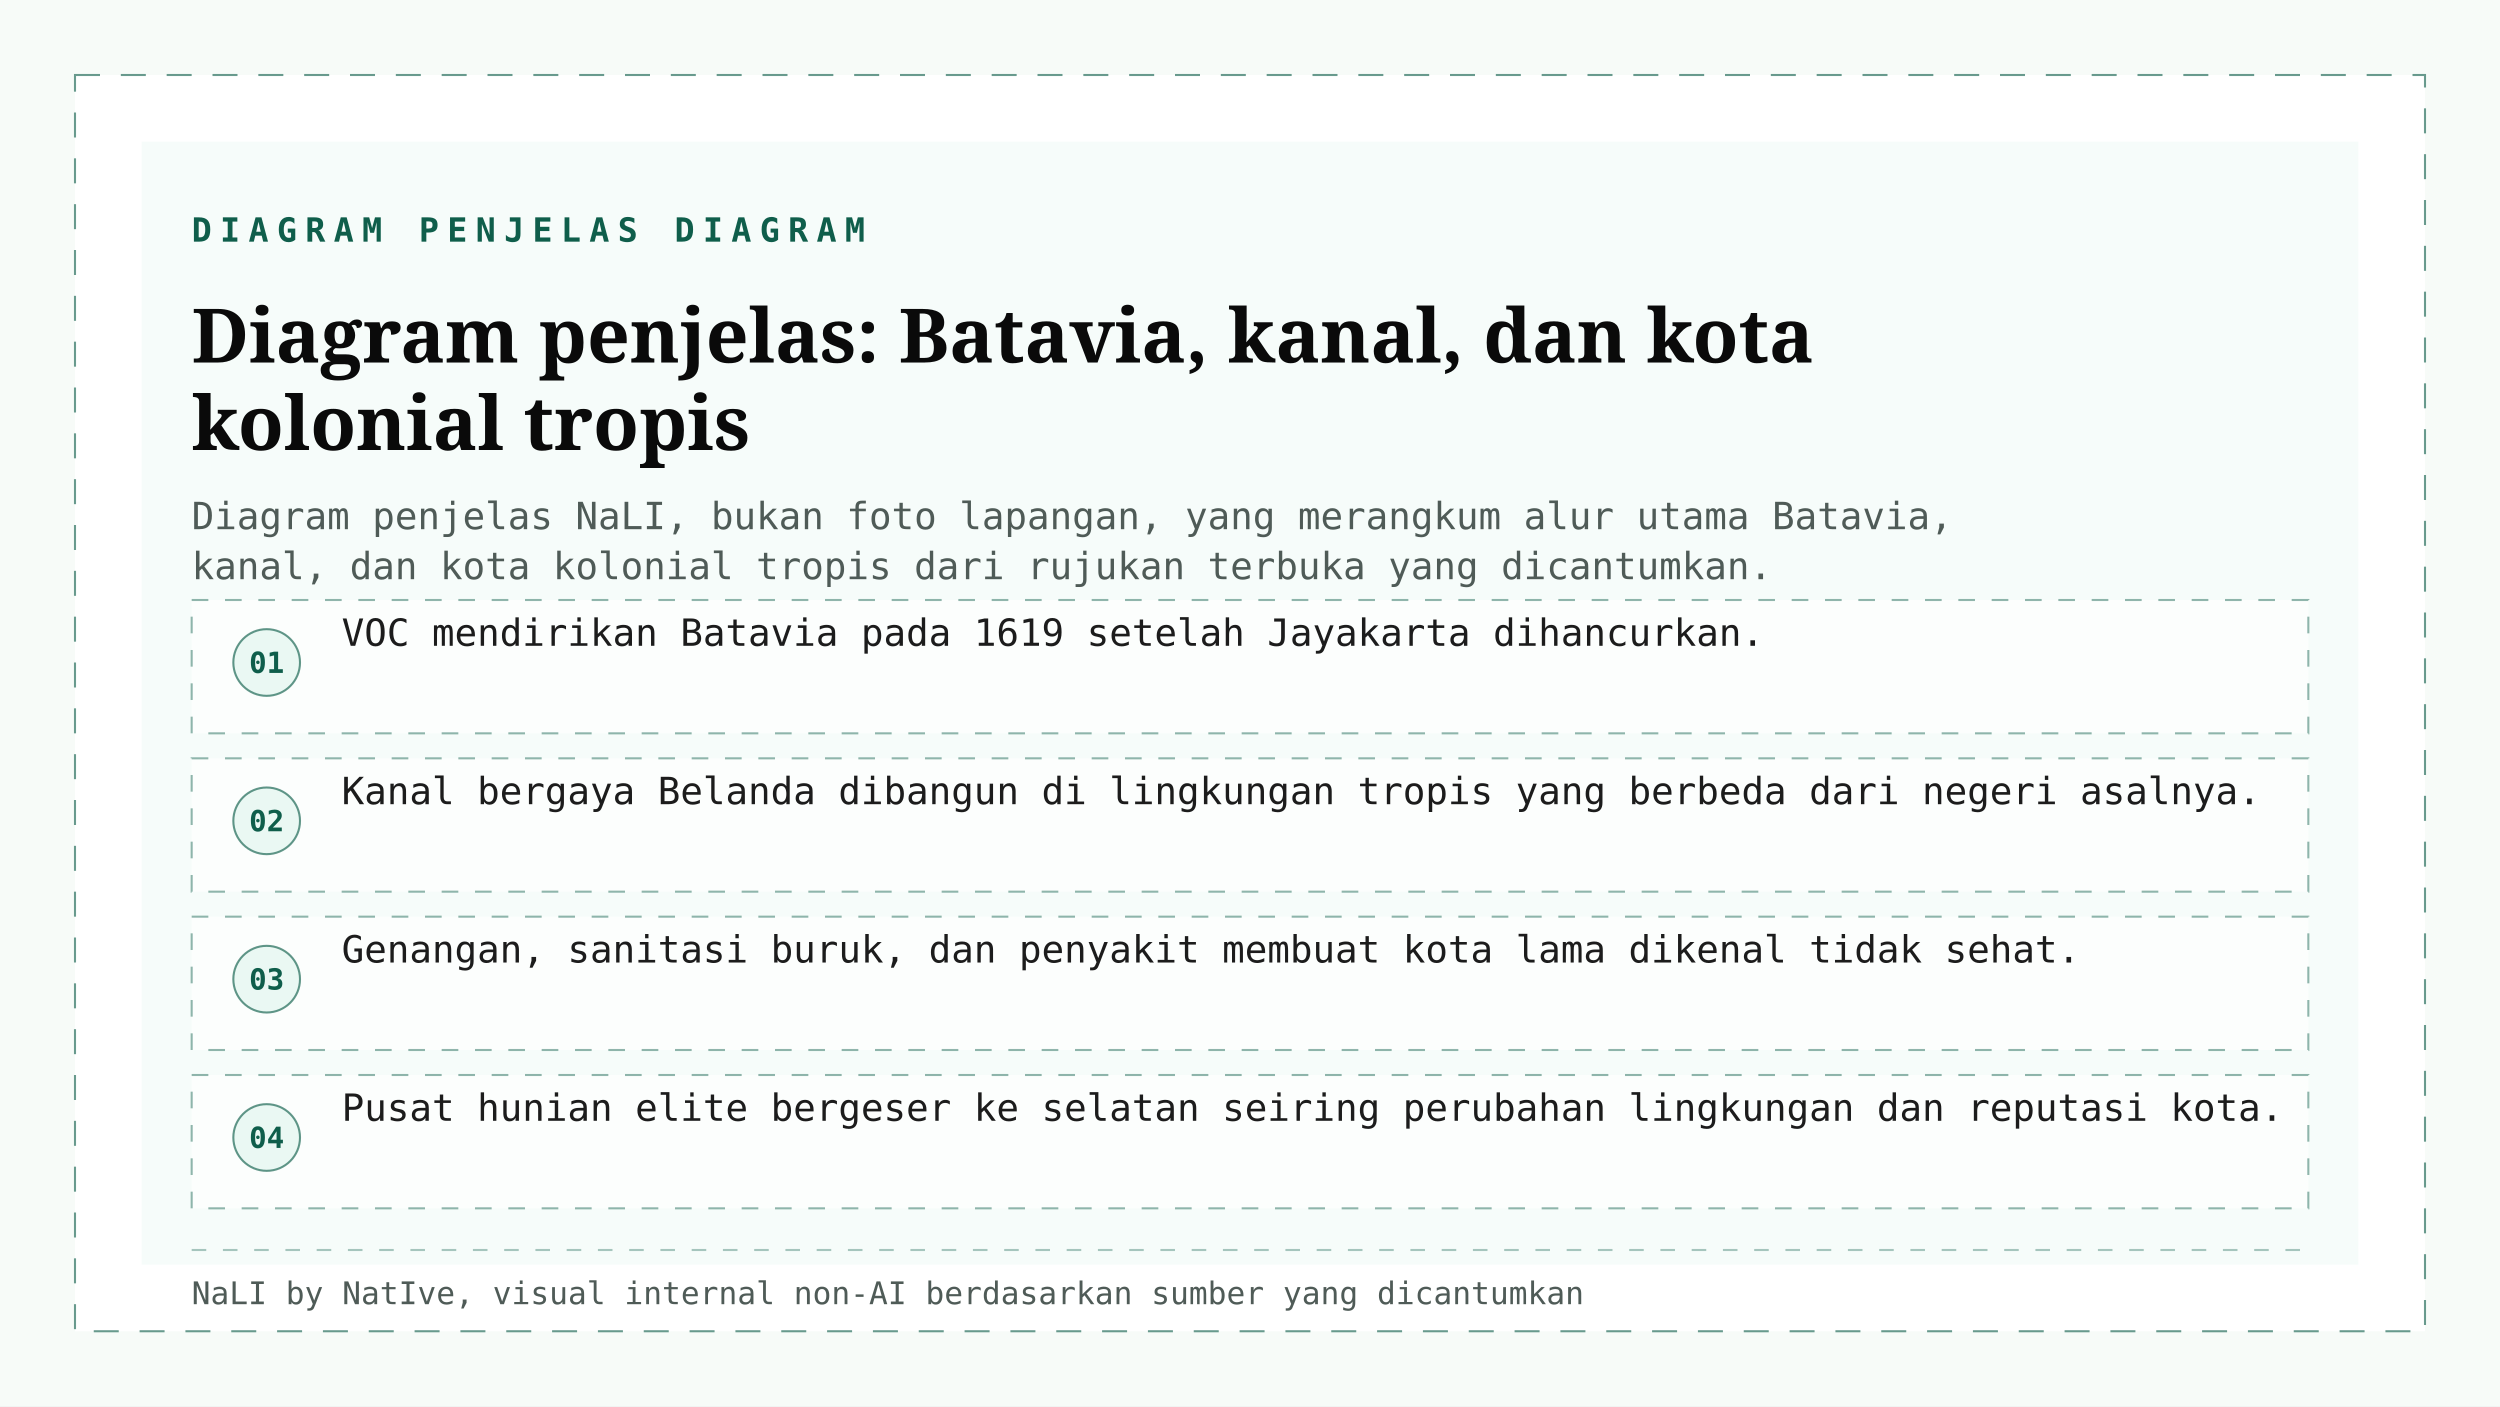
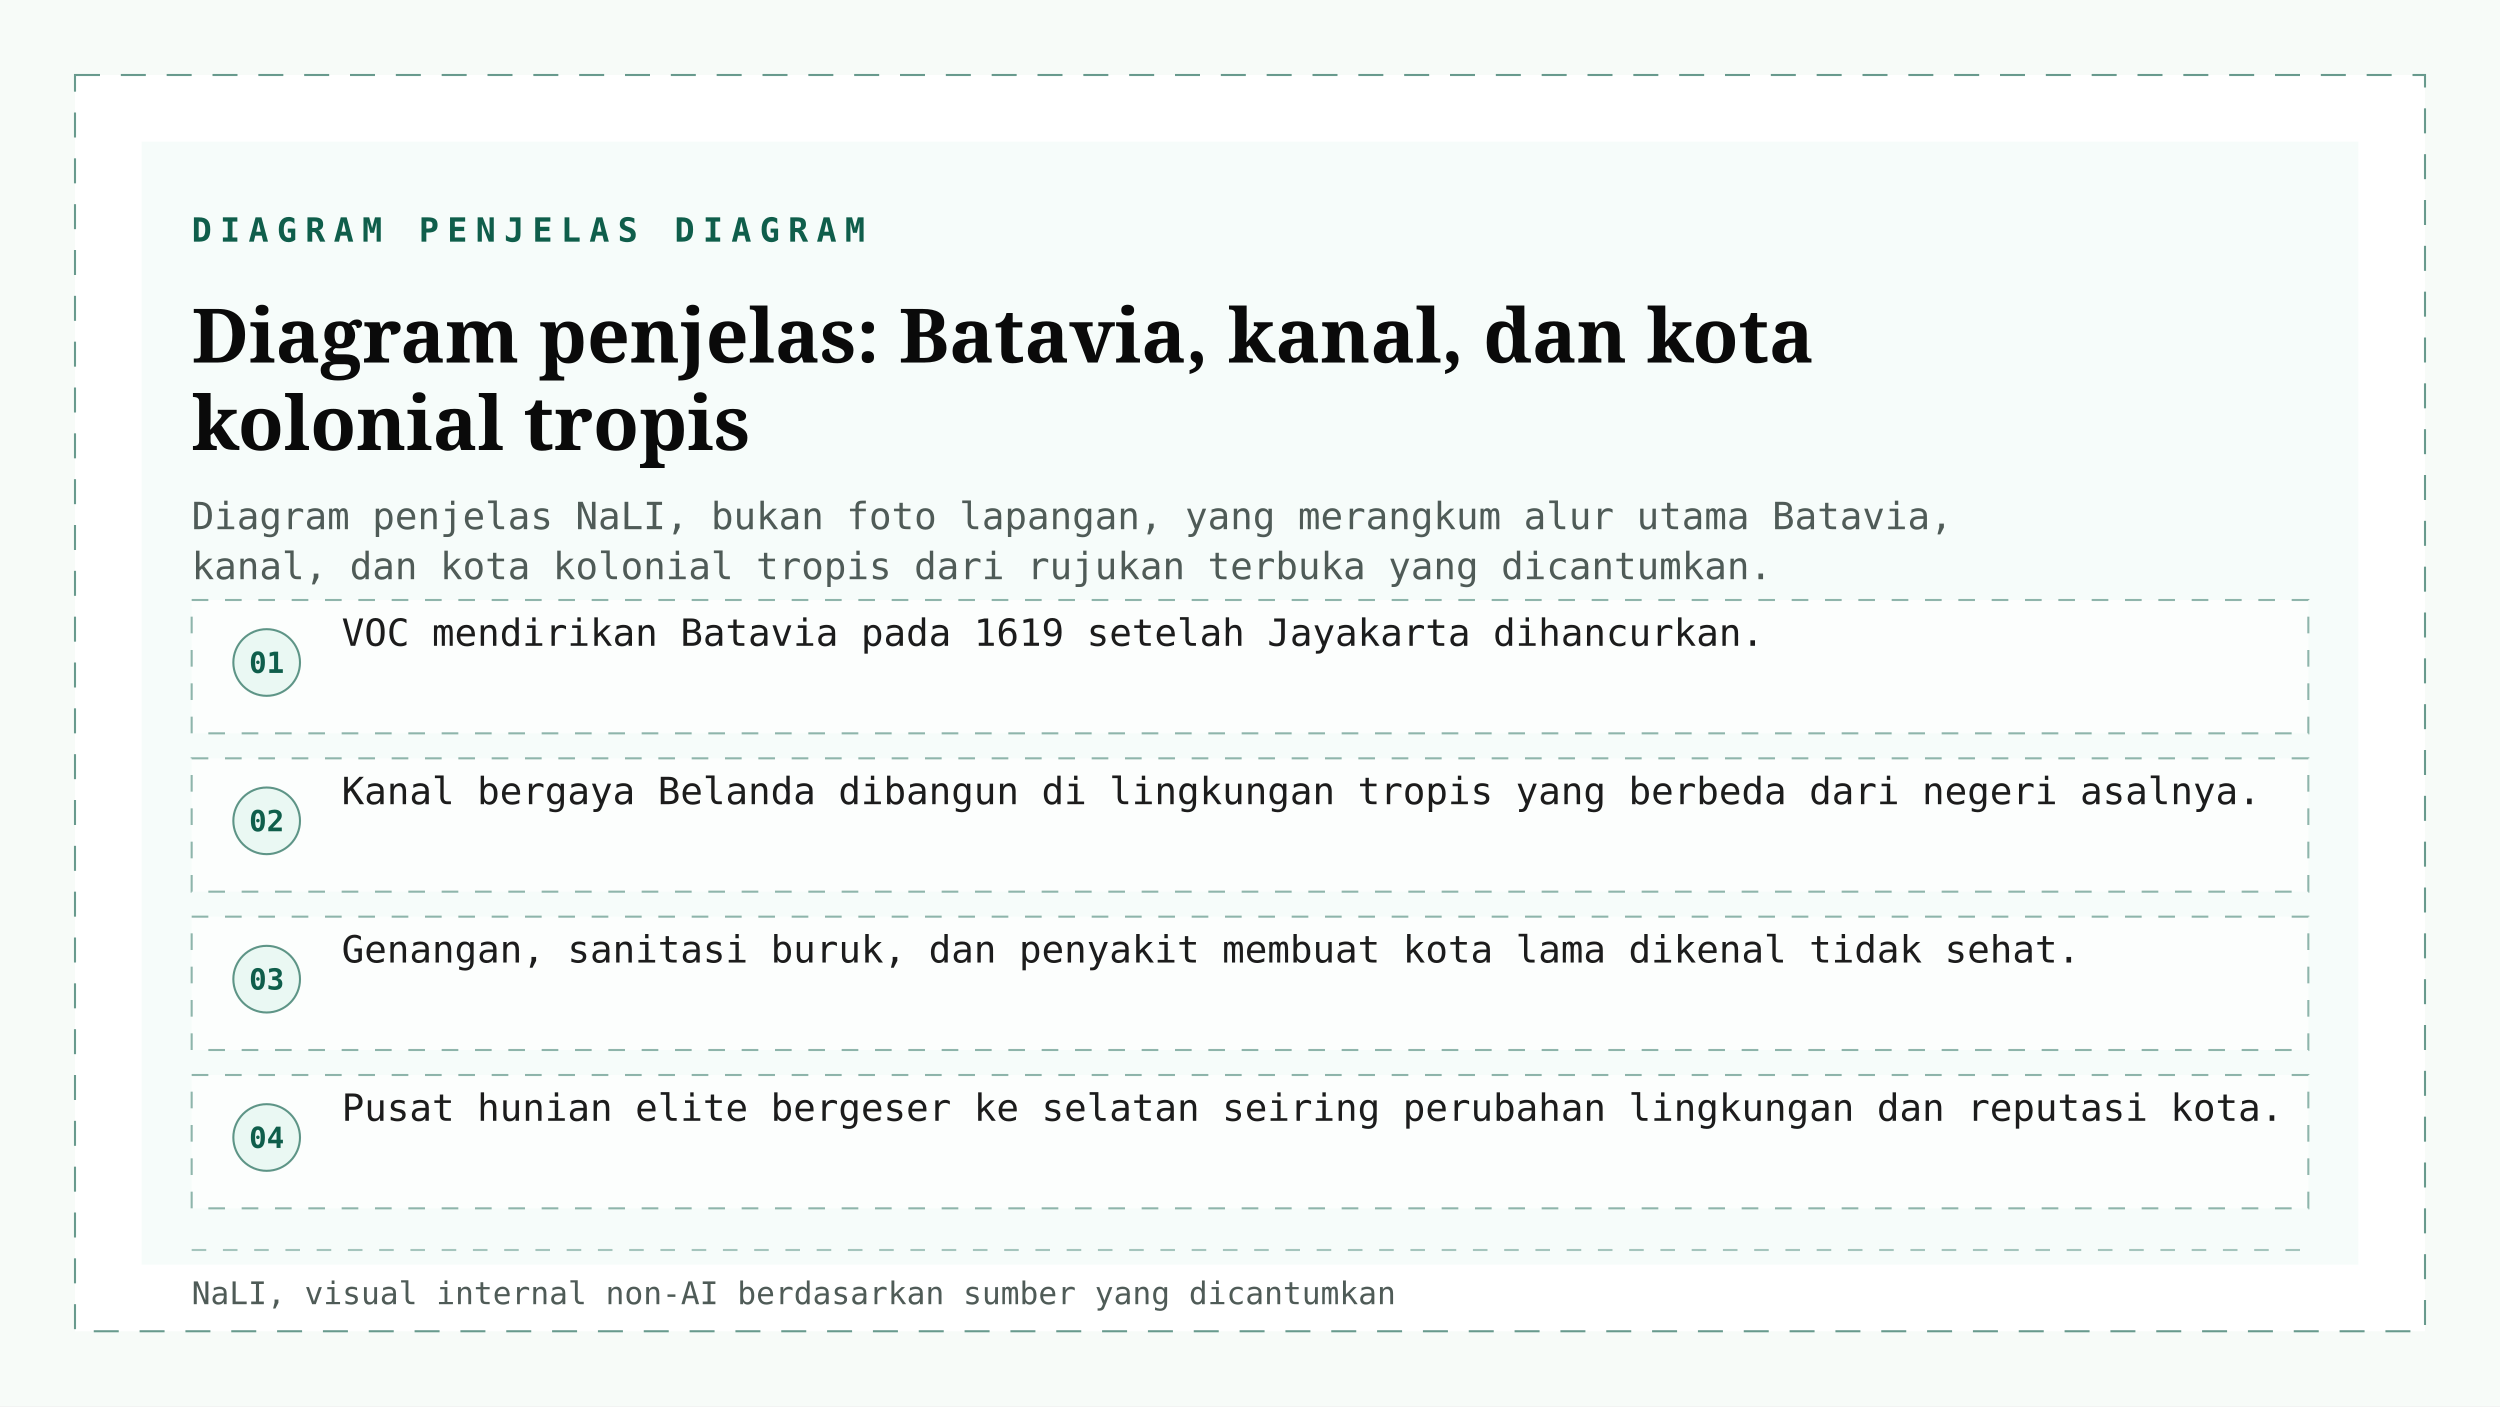
<svg xmlns="http://www.w3.org/2000/svg" viewBox="0 0 1200 675" role="img" aria-label="Diagram penjelas: Batavia, kanal, dan kota kolonial tropis">
  <rect width="1200" height="675" fill="#f7fbf8" />
  <rect x="36" y="36" width="1128" height="603" fill="#ffffff" stroke="#0f5e4b" stroke-opacity="0.62" stroke-dasharray="12 10" />
  <rect x="68" y="68" width="1064" height="539" fill="#eaf8f3" fill-opacity="0.42" />
  <text x="92" y="116" font-family="ui-monospace, SFMono-Regular, Menlo, monospace" font-size="16" font-weight="700" letter-spacing="4" fill="#0f5e4b">DIAGRAM PENJELAS DIAGRAM</text>
  <text x="92" y="174" font-family="Georgia, serif" font-size="36" font-weight="700" fill="#0a0a0a">
    <tspan x="92" dy="0">Diagram penjelas: Batavia, kanal, dan kota</tspan>
    <tspan x="92" dy="42">kolonial tropis</tspan>
  </text>
  <text x="92" y="254" font-family="ui-monospace, SFMono-Regular, Menlo, monospace" font-size="18" font-weight="400" fill="#4f5b57">
    <tspan x="92" dy="0">Diagram penjelas NaLI, bukan foto lapangan, yang merangkum alur utama Batavia,</tspan>
    <tspan x="92" dy="24">kanal, dan kota kolonial tropis dari rujukan terbuka yang dicantumkan.</tspan>
  </text>
  <g>
    <rect x="92" y="288" width="1016" height="64" fill="#ffffff" fill-opacity="0.66" stroke="#0f5e4b" stroke-opacity="0.45" stroke-dasharray="8 8" />
    <circle cx="128" cy="318" r="16" fill="#eaf8f3" stroke="#0f5e4b" stroke-opacity="0.65" />
    <text x="128" y="323" text-anchor="middle" font-family="ui-monospace, SFMono-Regular, Menlo, monospace" font-size="14" font-weight="700" fill="#0f5e4b">01</text>
    <text x="164" y="310" font-family="ui-monospace, SFMono-Regular, Menlo, monospace" font-size="18" font-weight="400" fill="#1c1c1c">
      <tspan x="164" dy="0">VOC mendirikan Batavia pada 1619 setelah Jayakarta dihancurkan.</tspan>
    </text>
  </g>
  <g>
    <rect x="92" y="364" width="1016" height="64" fill="#ffffff" fill-opacity="0.66" stroke="#0f5e4b" stroke-opacity="0.45" stroke-dasharray="8 8" />
    <circle cx="128" cy="394" r="16" fill="#eaf8f3" stroke="#0f5e4b" stroke-opacity="0.65" />
    <text x="128" y="399" text-anchor="middle" font-family="ui-monospace, SFMono-Regular, Menlo, monospace" font-size="14" font-weight="700" fill="#0f5e4b">02</text>
    <text x="164" y="386" font-family="ui-monospace, SFMono-Regular, Menlo, monospace" font-size="18" font-weight="400" fill="#1c1c1c">
      <tspan x="164" dy="0">Kanal bergaya Belanda dibangun di lingkungan tropis yang berbeda dari negeri asalnya.</tspan>
    </text>
  </g>
  <g>
    <rect x="92" y="440" width="1016" height="64" fill="#ffffff" fill-opacity="0.66" stroke="#0f5e4b" stroke-opacity="0.45" stroke-dasharray="8 8" />
    <circle cx="128" cy="470" r="16" fill="#eaf8f3" stroke="#0f5e4b" stroke-opacity="0.65" />
    <text x="128" y="475" text-anchor="middle" font-family="ui-monospace, SFMono-Regular, Menlo, monospace" font-size="14" font-weight="700" fill="#0f5e4b">03</text>
    <text x="164" y="462" font-family="ui-monospace, SFMono-Regular, Menlo, monospace" font-size="18" font-weight="400" fill="#1c1c1c">
      <tspan x="164" dy="0">Genangan, sanitasi buruk, dan penyakit membuat kota lama dikenal tidak sehat.</tspan>
    </text>
  </g>
  <g>
    <rect x="92" y="516" width="1016" height="64" fill="#ffffff" fill-opacity="0.66" stroke="#0f5e4b" stroke-opacity="0.45" stroke-dasharray="8 8" />
    <circle cx="128" cy="546" r="16" fill="#eaf8f3" stroke="#0f5e4b" stroke-opacity="0.65" />
    <text x="128" y="551" text-anchor="middle" font-family="ui-monospace, SFMono-Regular, Menlo, monospace" font-size="14" font-weight="700" fill="#0f5e4b">04</text>
    <text x="164" y="538" font-family="ui-monospace, SFMono-Regular, Menlo, monospace" font-size="18" font-weight="400" fill="#1c1c1c">
      <tspan x="164" dy="0">Pusat hunian elite bergeser ke selatan seiring perubahan lingkungan dan reputasi kota.</tspan>
    </text>
  </g>
  <line x1="92" y1="600" x2="1108" y2="600" stroke="#0f5e4b" stroke-opacity="0.35" stroke-dasharray="7 8" />
-   <text x="92" y="626" font-family="ui-monospace, SFMono-Regular, Menlo, monospace" font-size="15" fill="#4f5b57">NaLI by NatIve, visual internal non-AI berdasarkan sumber yang dicantumkan</text>
+   <text x="92" y="626" font-family="ui-monospace, SFMono-Regular, Menlo, monospace" font-size="15" fill="#4f5b57">NaLI, visual internal non-AI berdasarkan sumber yang dicantumkan</text>
</svg>
